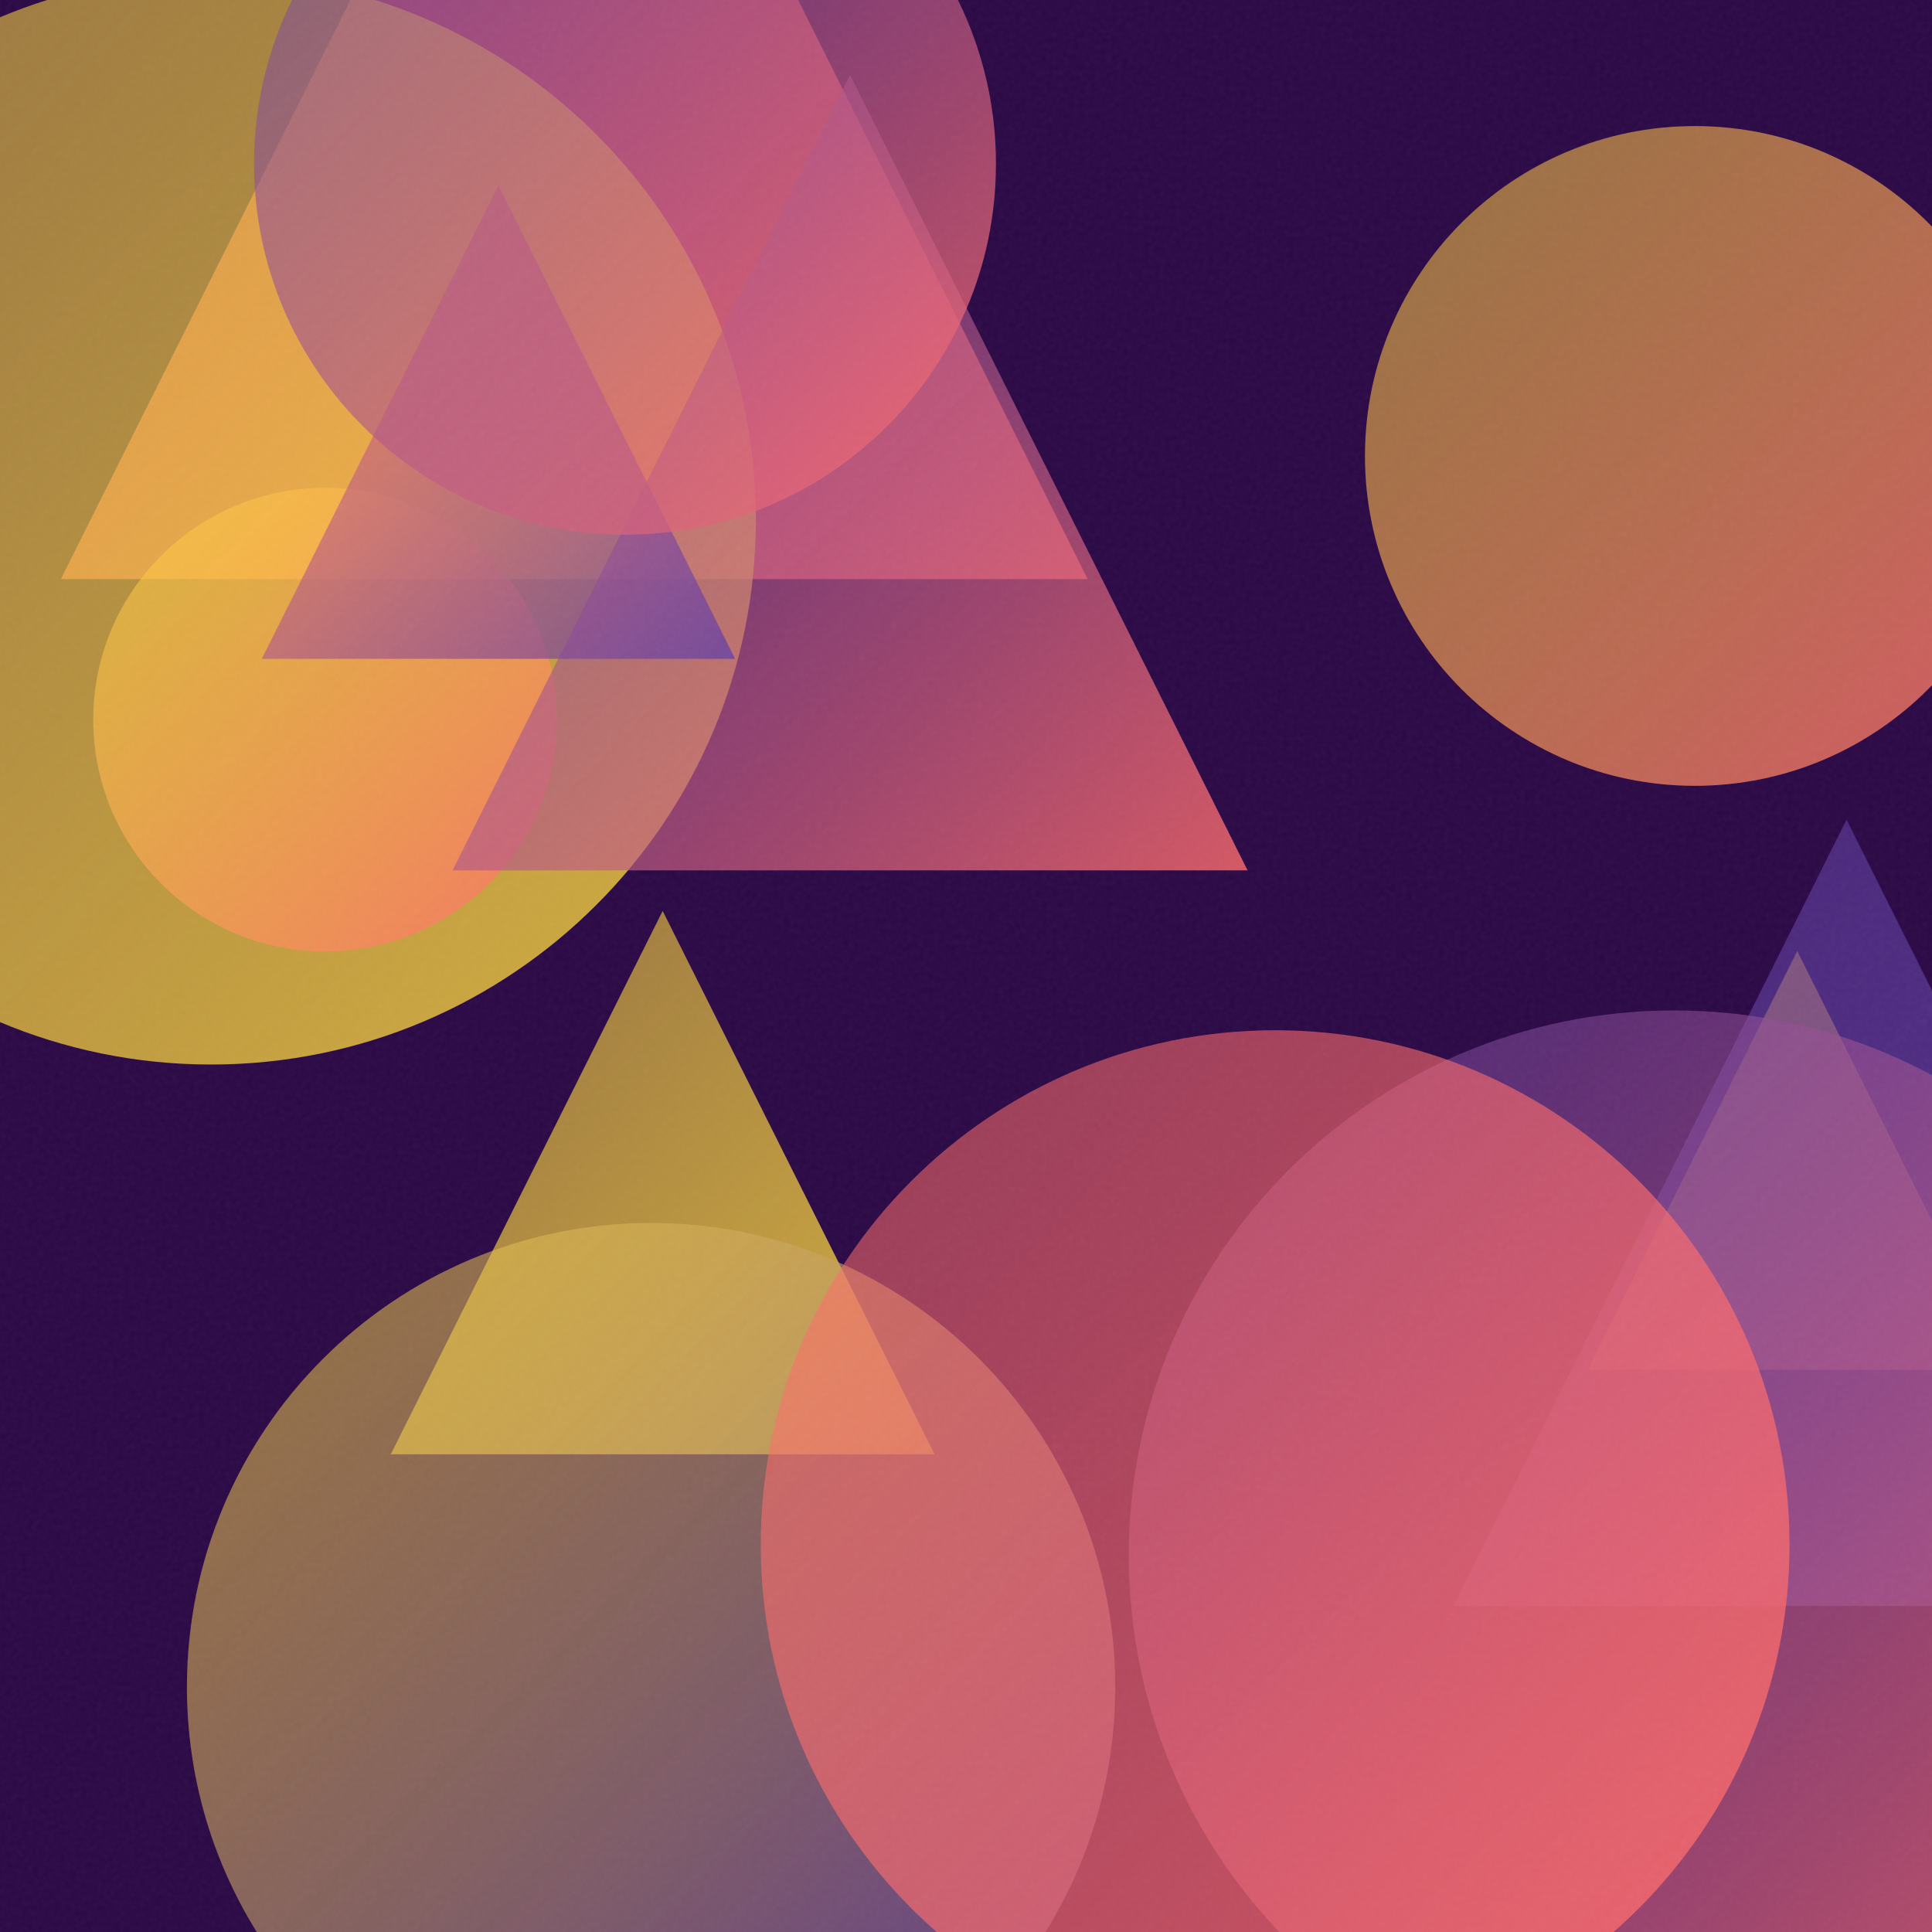
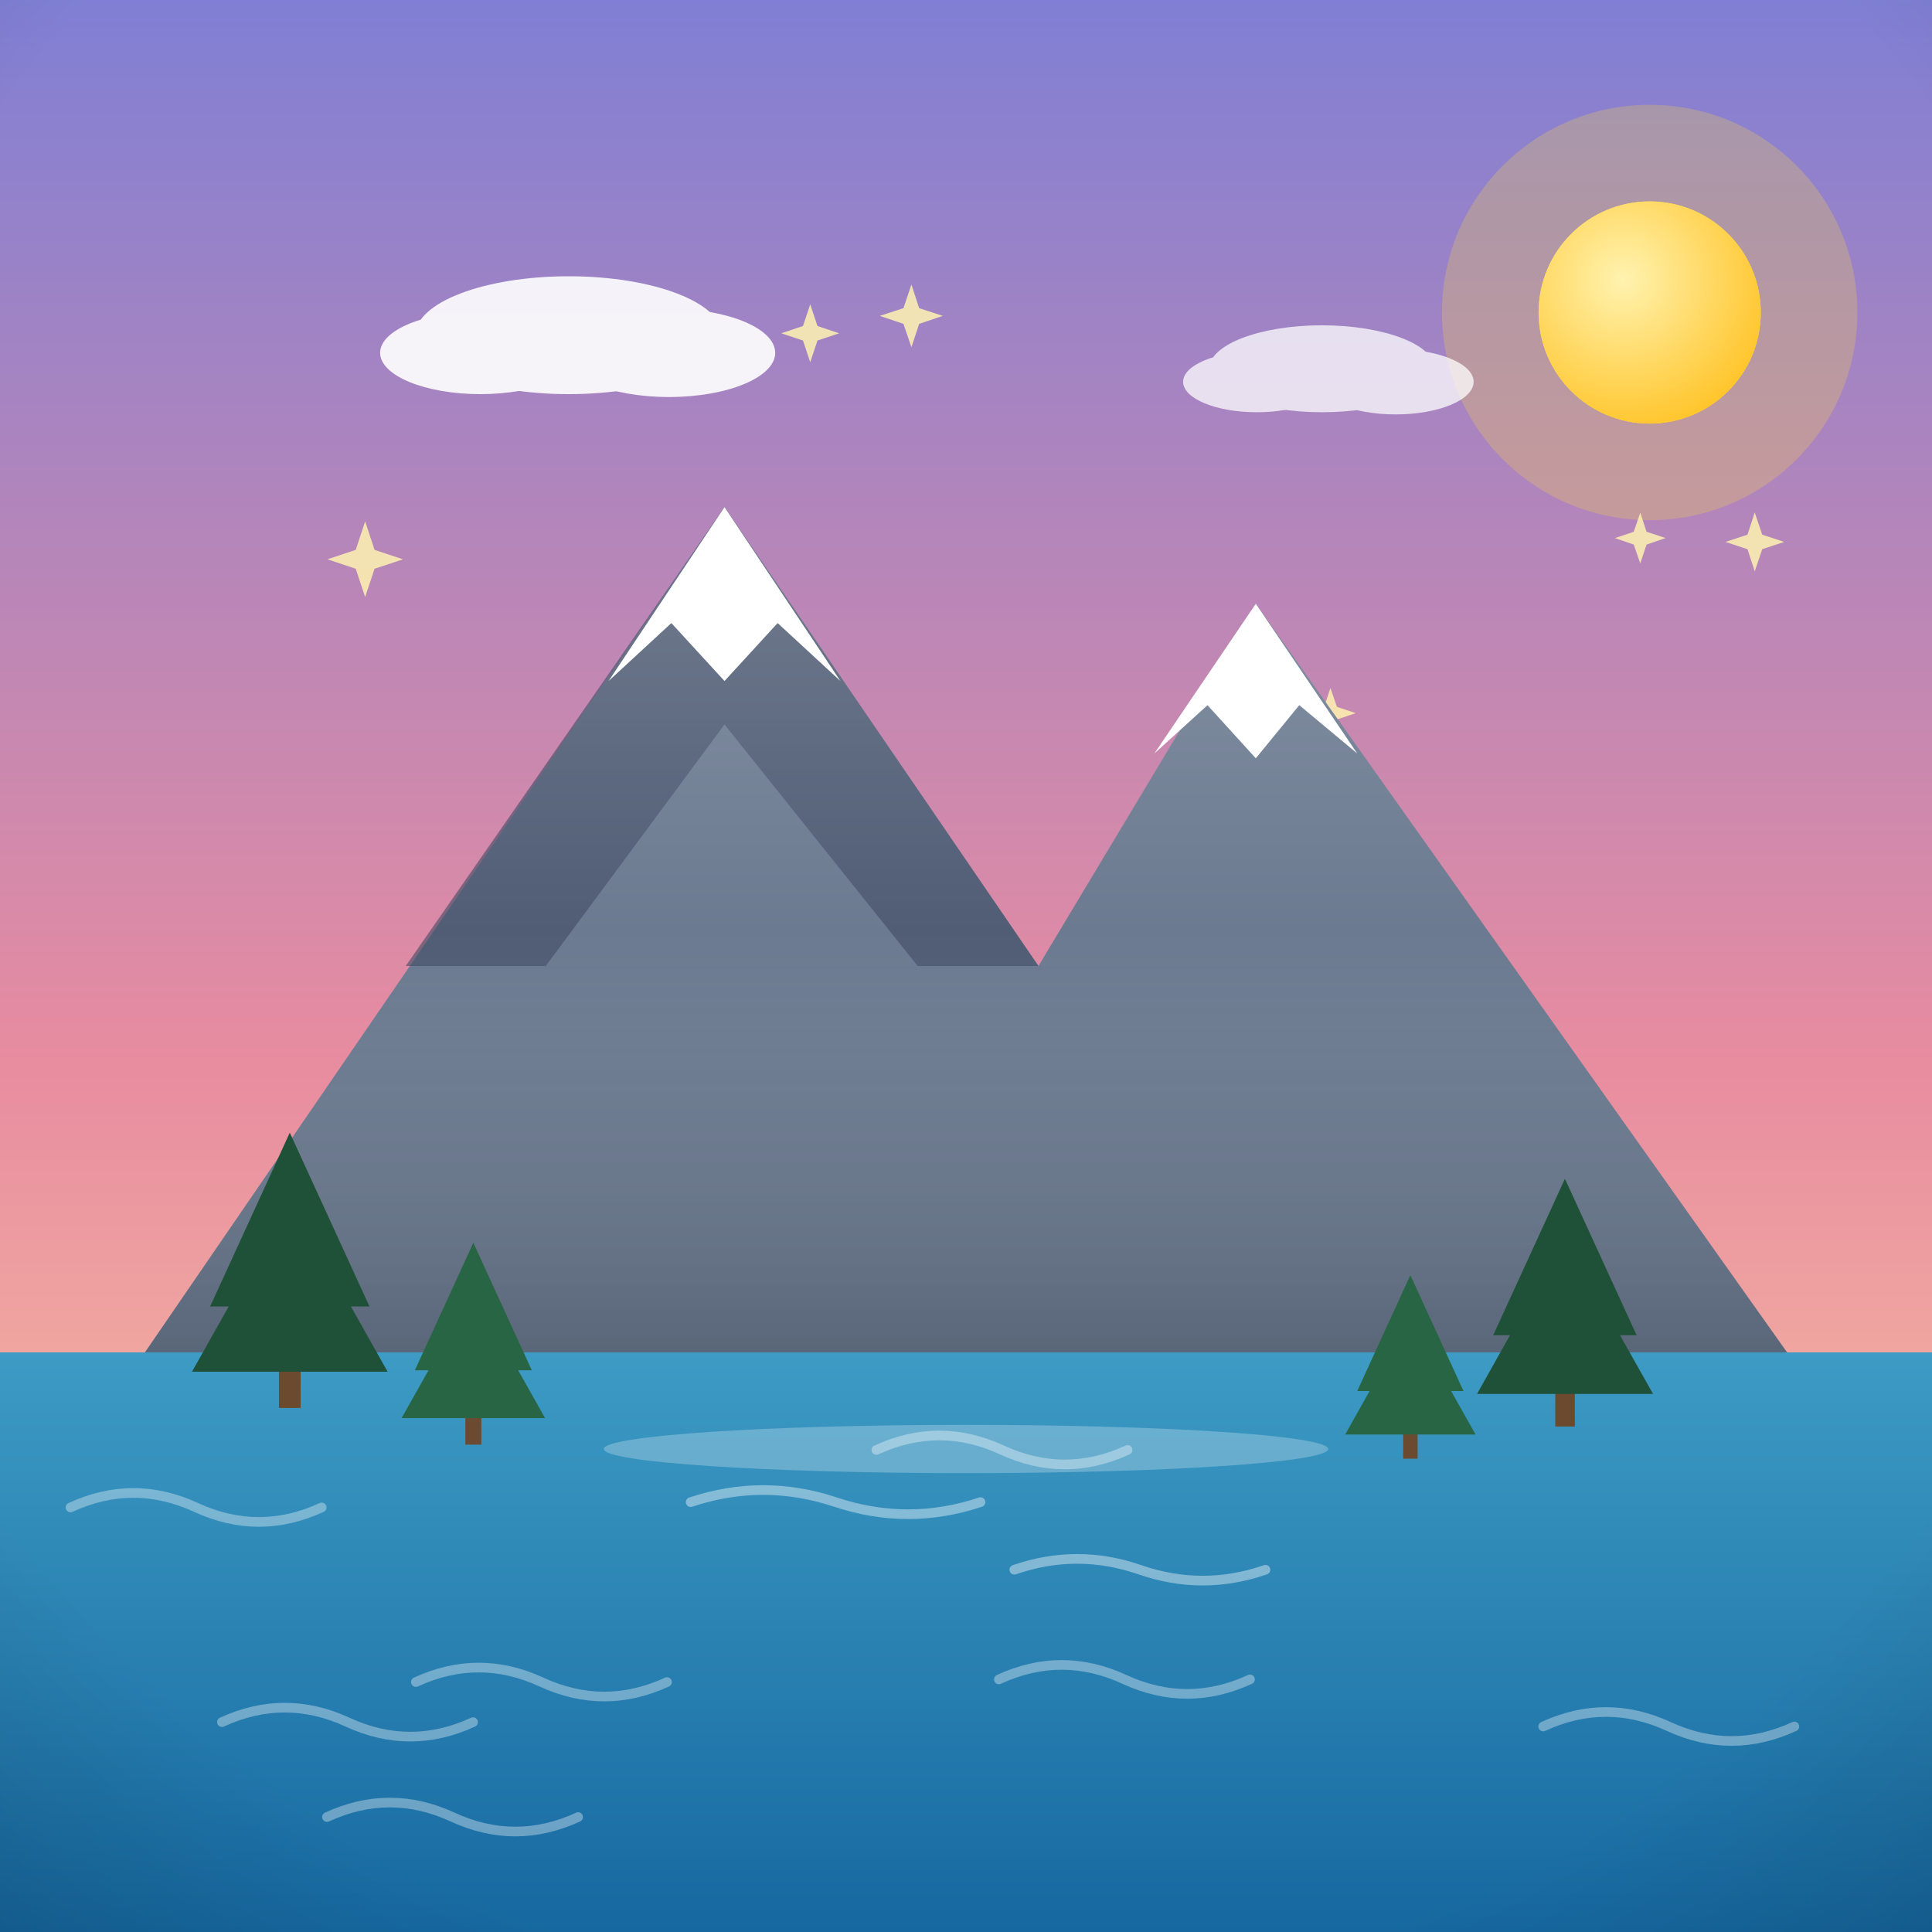
- <svg xmlns="http://www.w3.org/2000/svg" viewBox="0 0 400 400">
+ <svg xmlns="http://www.w3.org/2000/svg" viewBox="0 0 800 800">
  <defs>
-     <linearGradient id="g0" x1="80.9" y1="188.6" x2="193.5" y2="301.1" gradientUnits="userSpaceOnUse">
-       <stop offset="0" stop-color="#FFD93D" stop-opacity="0.5" />
-       <stop offset="1" stop-color="#FFD93D" stop-opacity="0.8" />
+     <linearGradient id="sky" x1="0" y1="0" x2="0" y2="1">
+       <stop offset="0" stop-color="#7f7fd5" />
+       <stop offset="0.55" stop-color="#e88ca0" />
+       <stop offset="1" stop-color="#ffd9a0" />
    </linearGradient>
-     <linearGradient id="g1" x1="38.7" y1="253.2" x2="230.9" y2="445.4" gradientUnits="userSpaceOnUse">
-       <stop offset="0" stop-color="#FFD93D" stop-opacity="0.5" />
-       <stop offset="1" stop-color="#6441A5" stop-opacity="0.8" />
+     <radialGradient id="sunG" cx="0.38" cy="0.35" r="0.9">
+       <stop offset="0" stop-color="#fff3b0" />
+       <stop offset="1" stop-color="#ffb703" />
+     </radialGradient>
+     <linearGradient id="ground" x1="0" y1="0" x2="0" y2="1">
+       <stop offset="0" stop-color="#69b06f" />
+       <stop offset="1" stop-color="#3c7a44" />
    </linearGradient>
-     <linearGradient id="g2" x1="282.6" y1="26.1" x2="419.3" y2="162.7" gradientUnits="userSpaceOnUse">
-       <stop offset="0" stop-color="#FFD93D" stop-opacity="0.5" />
-       <stop offset="1" stop-color="#FF6B6B" stop-opacity="0.8" />
+     <linearGradient id="sea" x1="0" y1="0" x2="0" y2="1">
+       <stop offset="0" stop-color="#3d9bc4" />
+       <stop offset="1" stop-color="#1668a0" />
    </linearGradient>
-     <linearGradient id="g3" x1="12.6" y1="-92.7" x2="225.2" y2="119.9" gradientUnits="userSpaceOnUse">
-       <stop offset="0" stop-color="#FF6B6B" stop-opacity="0.5" />
-       <stop offset="1" stop-color="#FF6B6B" stop-opacity="0.8" />
+     <linearGradient id="shade" x1="0" y1="0" x2="0" y2="1">
+       <stop offset="0" stop-color="#ffffff" stop-opacity="0.20" />
+       <stop offset="0.5" stop-color="#ffffff" stop-opacity="0" />
+       <stop offset="1" stop-color="#000000" stop-opacity="0.16" />
    </linearGradient>
-     <linearGradient id="g4" x1="328.7" y1="196.9" x2="415.4" y2="283.6" gradientUnits="userSpaceOnUse">
-       <stop offset="0" stop-color="#FFD93D" stop-opacity="0.5" />
-       <stop offset="1" stop-color="#FF6B6B" stop-opacity="0.8" />
-     </linearGradient>
-     <linearGradient id="g5" x1="-69.1" y1="-5.2" x2="156.6" y2="220.4" gradientUnits="userSpaceOnUse">
-       <stop offset="0" stop-color="#FFD93D" stop-opacity="0.5" />
-       <stop offset="1" stop-color="#FFD93D" stop-opacity="0.8" />
-     </linearGradient>
-     <linearGradient id="g6" x1="19.2" y1="101.0" x2="115.3" y2="197.1" gradientUnits="userSpaceOnUse">
-       <stop offset="0" stop-color="#FFD93D" stop-opacity="0.5" />
-       <stop offset="1" stop-color="#FF6B6B" stop-opacity="0.8" />
-     </linearGradient>
-     <linearGradient id="g7" x1="93.7" y1="15.5" x2="258.3" y2="180.2" gradientUnits="userSpaceOnUse">
-       <stop offset="0" stop-color="#6441A5" stop-opacity="0.5" />
-       <stop offset="1" stop-color="#FF6B6B" stop-opacity="0.8" />
-     </linearGradient>
-     <linearGradient id="g8" x1="54.2" y1="38.4" x2="152.2" y2="136.4" gradientUnits="userSpaceOnUse">
-       <stop offset="0" stop-color="#FF6B6B" stop-opacity="0.5" />
-       <stop offset="1" stop-color="#6441A5" stop-opacity="0.8" />
-     </linearGradient>
-     <linearGradient id="g9" x1="300.9" y1="169.7" x2="463.7" y2="332.5" gradientUnits="userSpaceOnUse">
-       <stop offset="0" stop-color="#6441A5" stop-opacity="0.5" />
-       <stop offset="1" stop-color="#6441A5" stop-opacity="0.8" />
-     </linearGradient>
-     <linearGradient id="g10" x1="233.6" y1="209.2" x2="459.5" y2="435.1" gradientUnits="userSpaceOnUse">
-       <stop offset="0" stop-color="#6441A5" stop-opacity="0.5" />
-       <stop offset="1" stop-color="#FF6B6B" stop-opacity="0.8" />
-     </linearGradient>
-     <linearGradient id="g11" x1="52.5" y1="-42.9" x2="206.2" y2="110.8" gradientUnits="userSpaceOnUse">
-       <stop offset="0" stop-color="#6441A5" stop-opacity="0.5" />
-       <stop offset="1" stop-color="#FF6B6B" stop-opacity="0.8" />
-     </linearGradient>
-     <linearGradient id="g12" x1="157.5" y1="213.3" x2="370.5" y2="426.3" gradientUnits="userSpaceOnUse">
-       <stop offset="0" stop-color="#FF6B6B" stop-opacity="0.5" />
-       <stop offset="1" stop-color="#FF6B6B" stop-opacity="0.8" />
-     </linearGradient>
-     <filter id="n">
-       <feTurbulence type="fractalNoise" baseFrequency="0.9" numOctaves="2" stitchTiles="stitch" />
-       <feColorMatrix type="saturate" values="0" />
-     </filter>
+     <radialGradient id="vig" cx="0.5" cy="0.42" r="0.85">
+       <stop offset="0.72" stop-color="#000000" stop-opacity="0" />
+       <stop offset="1" stop-color="#000000" stop-opacity="0.20" />
+     </radialGradient>
  </defs>
-   <rect width="400" height="400" fill="#2a0845" />
-   <path d="M 137.2 188.6 L 193.5 301.1 L 80.9 301.1 Z" fill="url(#g0)" />
-   <circle cx="134.8" cy="349.3" r="96.1" fill="url(#g1)" />
-   <circle cx="350.9" cy="94.4" r="68.3" fill="url(#g2)" />
-   <path d="M 118.9 -92.7 L 225.2 119.9 L 12.6 119.9 Z" fill="url(#g3)" />
-   <path d="M 372.1 196.9 L 415.4 283.6 L 328.7 283.6 Z" fill="url(#g4)" />
-   <circle cx="43.7" cy="107.6" r="112.8" fill="url(#g5)" />
-   <circle cx="67.3" cy="149.0" r="48.0" fill="url(#g6)" />
-   <path d="M 176.0 15.5 L 258.3 180.2 L 93.7 180.2 Z" fill="url(#g7)" />
-   <path d="M 103.2 38.4 L 152.2 136.4 L 54.2 136.4 Z" fill="url(#g8)" />
-   <path d="M 382.3 169.7 L 463.7 332.5 L 300.9 332.5 Z" fill="url(#g9)" />
-   <circle cx="346.6" cy="322.1" r="112.9" fill="url(#g10)" />
-   <circle cx="129.4" cy="33.9" r="76.8" fill="url(#g11)" />
-   <circle cx="264.0" cy="319.8" r="106.5" fill="url(#g12)" />
-   <rect width="400" height="400" filter="url(#n)" opacity="0.05" />
+   <rect width="800" height="800" fill="url(#sky)" />
+   <circle cx="683.1" cy="129.4" r="86" fill="#ffd93d" opacity="0.25" />
+   <circle cx="683.1" cy="129.4" r="46" fill="#ffd93d" />
+   <circle cx="683.1" cy="129.4" r="46" fill="url(#sunG)" />
+   <g fill="#ffffff" opacity="0.9">
+     <ellipse cx="235.5" cy="138.8" rx="63.5" ry="24.4" />
+     <ellipse cx="198.9" cy="146.1" rx="41.5" ry="17.1" />
+     <ellipse cx="277" cy="146.1" rx="44" ry="18.3" />
+   </g>
+   <g fill="#ffffff" opacity="0.75">
+     <ellipse cx="547.4" cy="152.7" rx="46.7" ry="18" />
+     <ellipse cx="520.4" cy="158.1" rx="30.5" ry="12.6" />
+     <ellipse cx="577.9" cy="158.1" rx="32.3" ry="13.5" />
+   </g>
+   <rect y="560" width="800" height="240" fill="url(#sea)" />
+   <path d="M 172.2 696.5 q 26 -12 52 0 q 26 12 52 0" fill="none" stroke="#ffffff" stroke-width="4" stroke-linecap="round" opacity="0.35" />
+   <path d="M 639 714.9 q 26 -12 52 0 q 26 12 52 0" fill="none" stroke="#ffffff" stroke-width="4" stroke-linecap="round" opacity="0.35" />
+   <path d="M 362.9 600.4 q 26 -12 52 0 q 26 12 52 0" fill="none" stroke="#ffffff" stroke-width="4" stroke-linecap="round" opacity="0.35" />
+   <path d="M 29.2 624.2 q 26 -12 52 0 q 26 12 52 0" fill="none" stroke="#ffffff" stroke-width="4" stroke-linecap="round" opacity="0.35" />
+   <path d="M 135.4 752.4 q 26 -12 52 0 q 26 12 52 0" fill="none" stroke="#ffffff" stroke-width="4" stroke-linecap="round" opacity="0.35" />
+   <path d="M 91.9 713.1 q 26 -12 52 0 q 26 12 52 0" fill="none" stroke="#ffffff" stroke-width="4" stroke-linecap="round" opacity="0.35" />
+   <path d="M 413.6 695.4 q 26 -12 52 0 q 26 12 52 0" fill="none" stroke="#ffffff" stroke-width="4" stroke-linecap="round" opacity="0.35" />
+   <path d="M 726.6 212.2 L 729.7 221.4 L 738.8 224.4 L 729.7 227.4 L 726.6 236.6 L 723.6 227.4 L 714.5 224.4 L 723.6 221.4 Z" fill="#fff3b0" opacity="0.85" />
+   <path d="M 335.5 126 L 338.5 135 L 347.5 138 L 338.5 141 L 335.5 150 L 332.5 141 L 323.5 138 L 332.5 135 Z" fill="#fff3b0" opacity="0.85" />
+   <path d="M 377.4 117.8 L 380.6 127.6 L 390.4 130.8 L 380.6 134.1 L 377.4 143.8 L 374.1 134.1 L 364.3 130.8 L 374.1 127.6 Z" fill="#fff3b0" opacity="0.85" />
+   <path d="M 679.2 212.3 L 681.8 220.2 L 689.7 222.8 L 681.8 225.5 L 679.2 233.3 L 676.5 225.5 L 668.7 222.8 L 676.5 220.2 Z" fill="#fff3b0" opacity="0.85" />
+   <path d="M 151.2 215.9 L 155.1 227.7 L 166.9 231.6 L 155.1 235.5 L 151.2 247.2 L 147.3 235.5 L 135.6 231.6 L 147.3 227.7 Z" fill="#fff3b0" opacity="0.85" />
+   <path d="M 550.9 284.9 L 553.6 292.7 L 561.4 295.3 L 553.6 297.9 L 550.9 305.8 L 548.3 297.9 L 540.5 295.3 L 548.3 292.7 Z" fill="#fff3b0" opacity="0.85" />
+   <g transform="translate(400 0) scale(1 1) translate(-400 0)">
+     <path d="M60 560 L 300 210 L 430 400 L 520 250 L 740 560 Z" fill="#6b7a90" />
+     <path d="M300 210 L 430 400 L 380 400 L 300 300 L 226 400 L 168 400 Z" fill="#3d4a63" opacity="0.6" />
+     <path d="M252 282 L 300 210 L 348 282 L 322 258 L 300 282 L 278 258 Z" fill="#ffffff" />
+     <path d="M478 312 L 520 250 L 562 312 L 538 292 L 520 314 L 500 292 Z" fill="#ffffff" />
+     <path d="M60 560 L 300 210 L 430 400 L 520 250 L 740 560 Z" fill="url(#shade)" />
+     <g fill="#1f5138">
+       <rect x="115.5" y="556" width="9" height="27" fill="#6b4a2f" />
+       <path d="M 120 469 L 87 541 L 153 541 Z" />
+       <path d="M 120 496 L 79.5 568 L 160.5 568 Z" />
+     </g>
+     <g fill="#276544">
+       <rect x="192.7" y="578.4" width="6.6" height="19.8" fill="#6b4a2f" />
+       <path d="M 196 514.6 L 171.8 567.4 L 220.2 567.4 Z" />
+       <path d="M 196 534.4 L 166.3 587.2 L 225.7 587.2 Z" />
+     </g>
+     <g fill="#1f5138">
+       <rect x="644" y="566.4" width="8.1" height="24.3" fill="#6b4a2f" />
+       <path d="M 648 488.1 L 618.3 552.9 L 677.7 552.9 Z" />
+       <path d="M 648 512.4 L 611.6 577.2 L 684.5 577.2 Z" />
+     </g>
+     <g fill="#276544">
+       <rect x="581" y="586" width="6" height="18" fill="#6b4a2f" />
+       <path d="M 584 528 L 562 576 L 606 576 Z" />
+       <path d="M 584 546 L 557 594 L 611 594 Z" />
+     </g>
+     <ellipse cx="400" cy="600" rx="150" ry="10" fill="#ffffff" opacity="0.25" />
+     <path d="M286 622 q 30 -10 60 0 q 30 10 60 0 M 420 650 q 26 -9 52 0 q 26 9 52 0" stroke="#ffffff" stroke-width="4" fill="none" opacity="0.4" stroke-linecap="round" />
+   </g>
+   <rect width="800" height="800" fill="url(#vig)" />
</svg>
